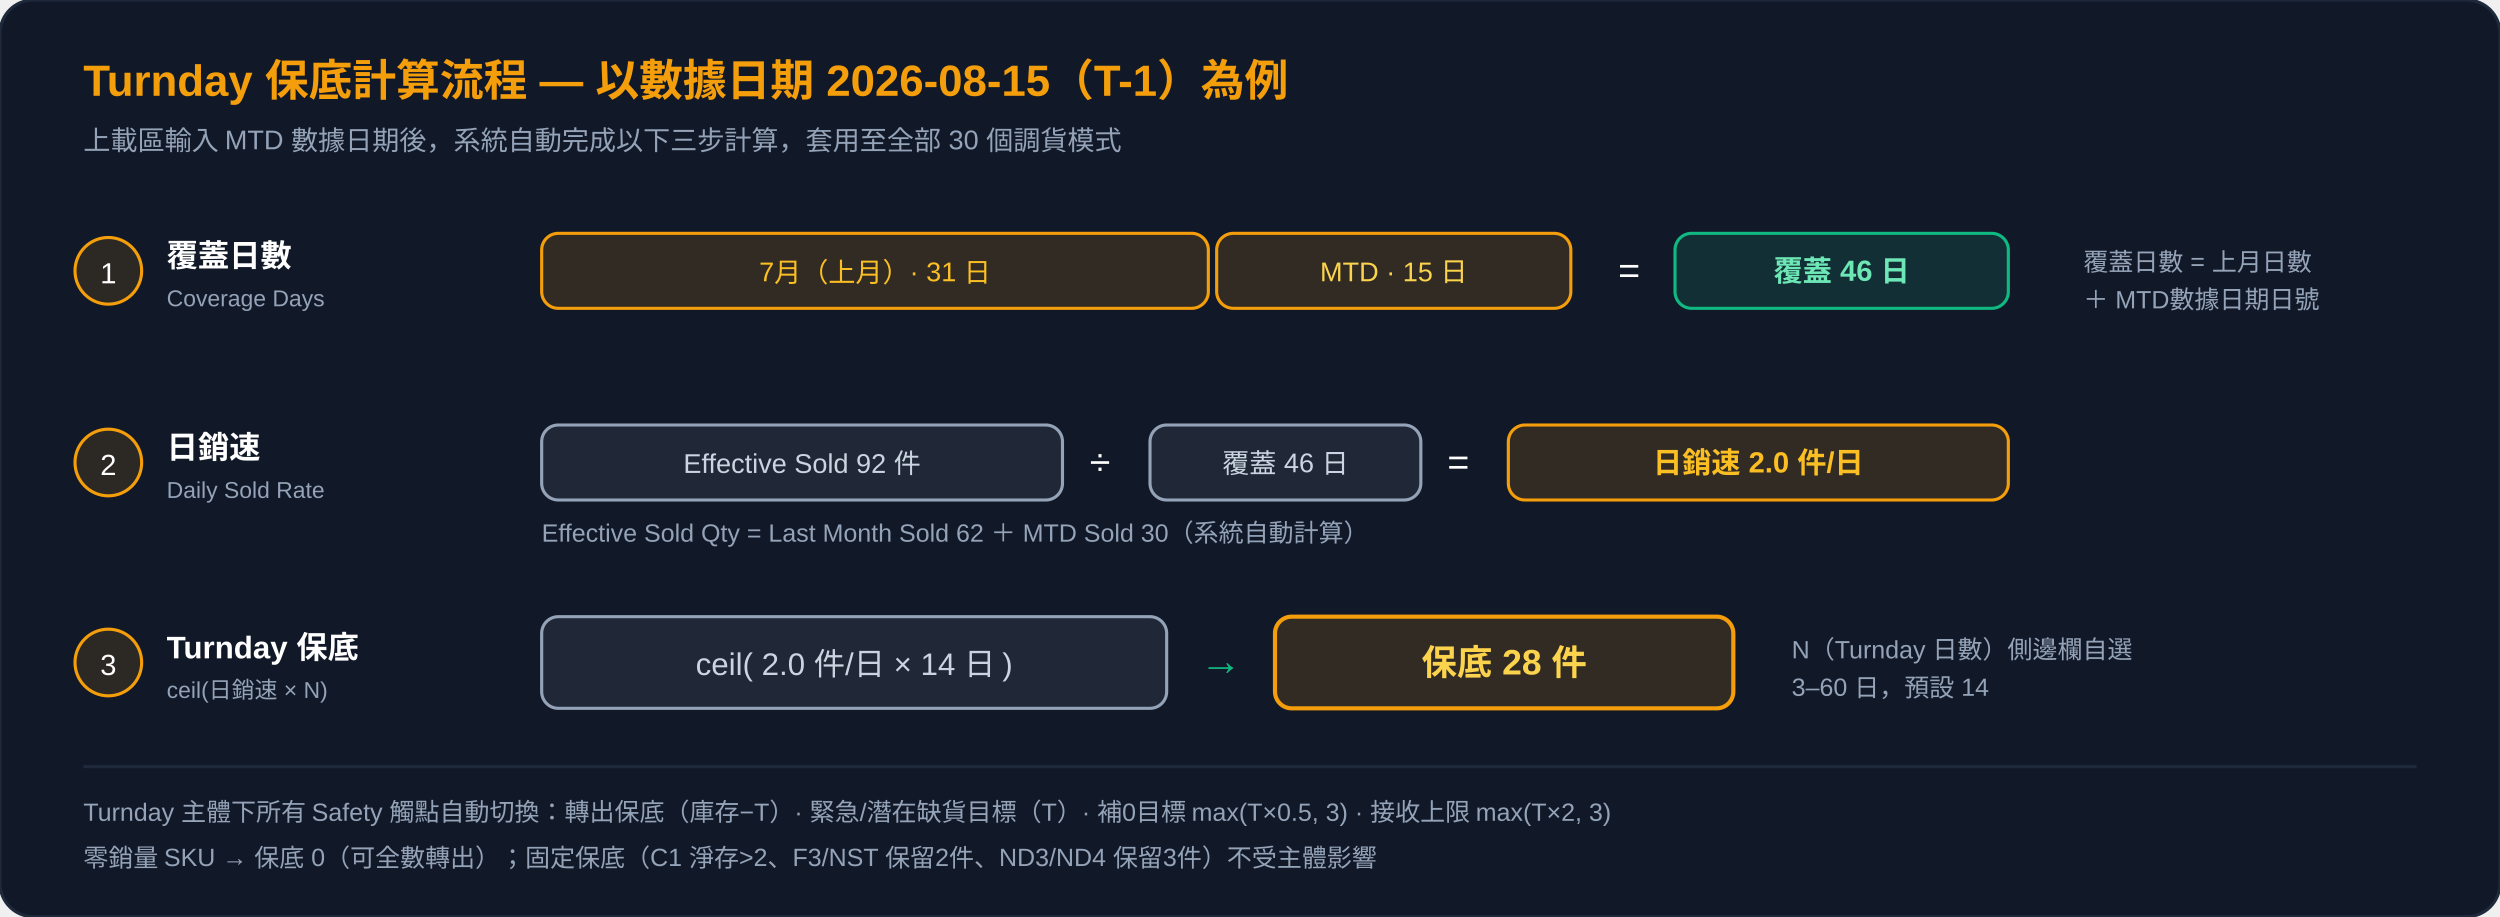
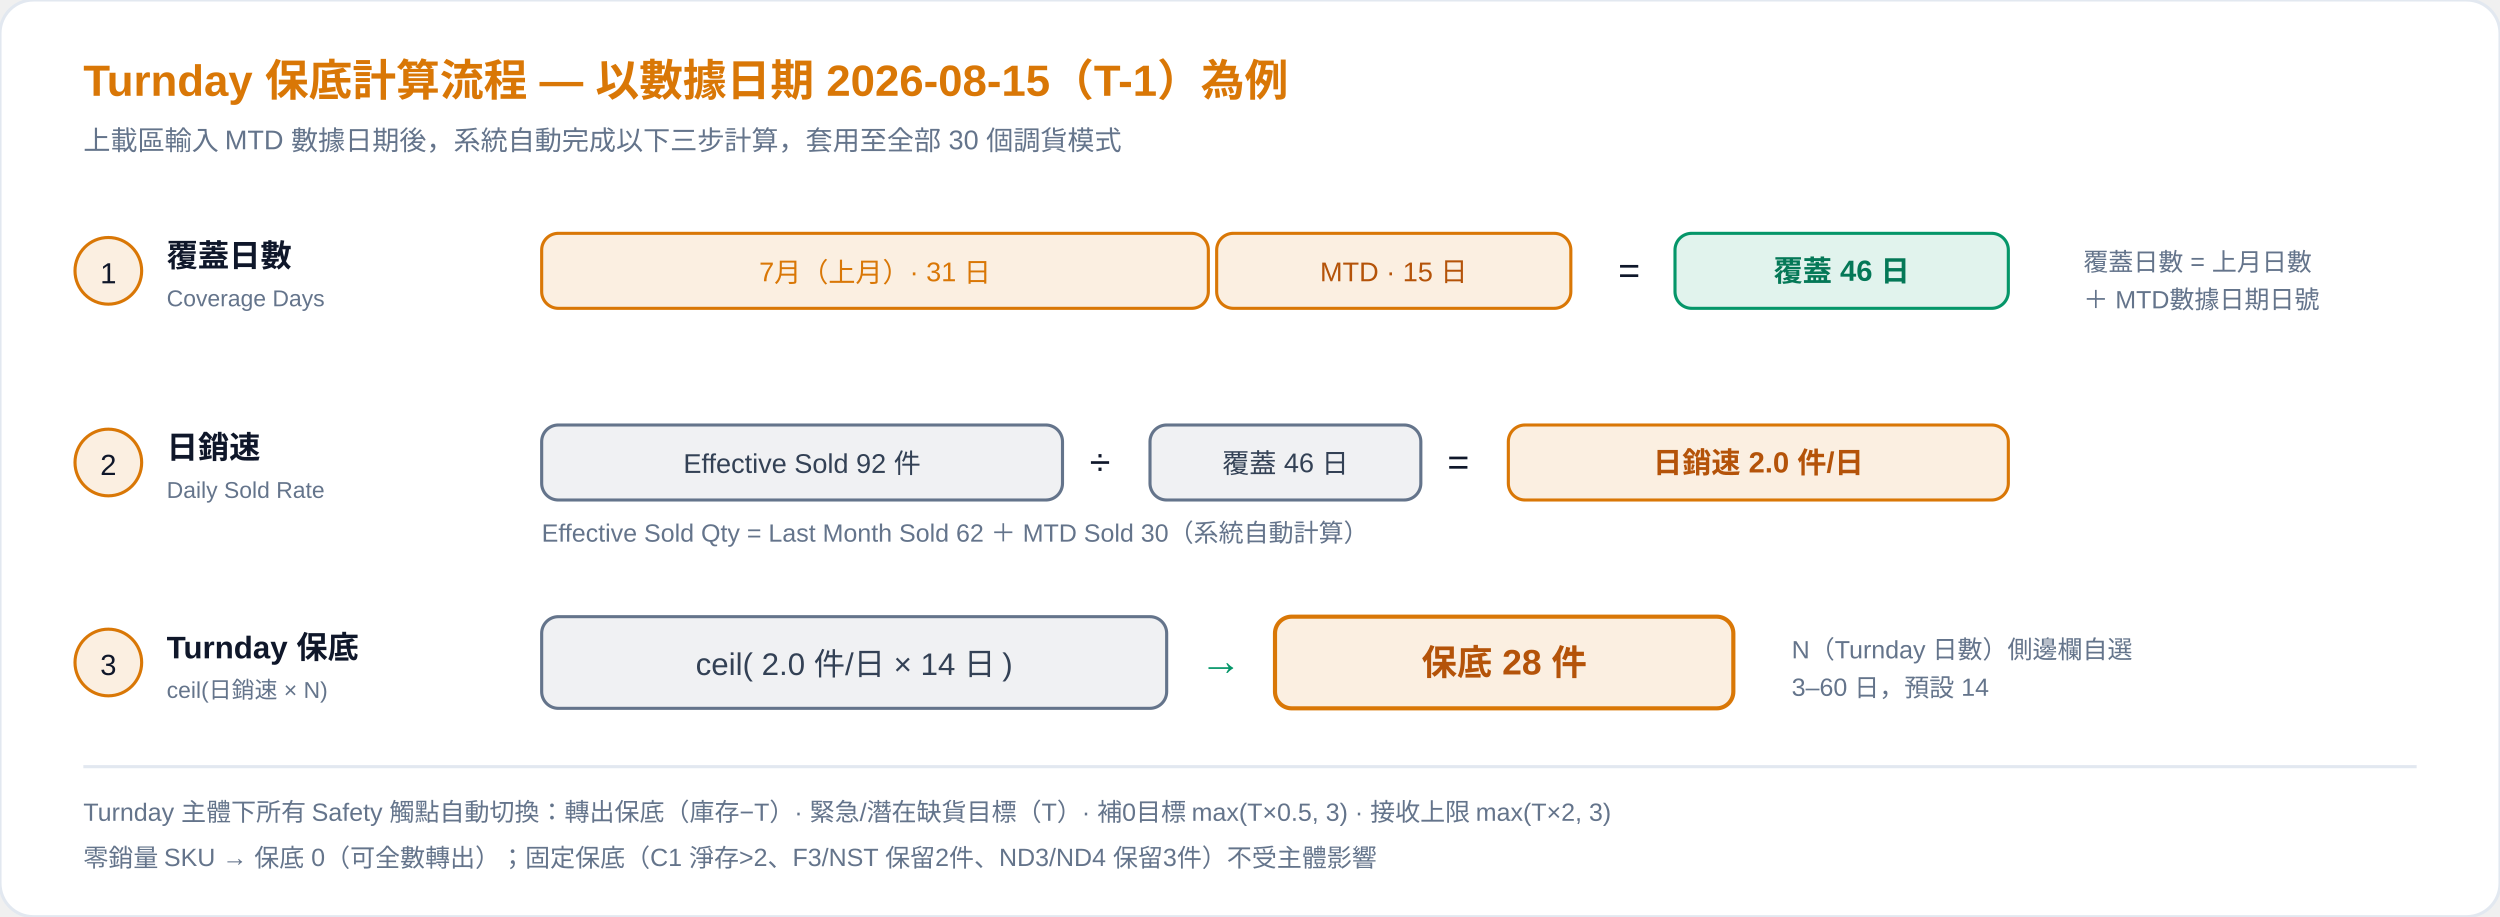
<svg xmlns="http://www.w3.org/2000/svg" width="1200" height="440" viewBox="0 0 1200 440" font-family="Arial, 'Microsoft JhengHei', 'PingFang TC', sans-serif">
-   <rect x="0" y="0" width="1200" height="440" rx="16" fill="#111827" stroke="#1E293B" stroke-width="1.5" />
-   <text x="40" y="46" font-size="21" font-weight="bold" fill="#F59E0B">Turnday 保底計算流程 — 以數據日期 2026-08-15（T-1）為例</text>
-   <text x="40" y="72" font-size="13" fill="#94A3B8">上載區輸入 MTD 數據日期後，系統自動完成以下三步計算，套用至全部 30 個調貨模式</text>
-   <circle cx="52" cy="130" r="16" fill="rgba(245,158,11,0.12)" stroke="#F59E0B" stroke-width="1.5" />
-   <text x="52" y="136" font-size="14" fill="#ffffff" text-anchor="middle">1</text>
-   <text x="80" y="128" font-size="15" font-weight="bold" fill="#ffffff">覆蓋日數</text>
-   <text x="80" y="147" font-size="11" fill="#94A3B8">Coverage Days</text>
-   <rect x="260" y="112" width="320" height="36" rx="8" fill="rgba(245,158,11,0.14)" stroke="#F59E0B" stroke-width="1.5" />
-   <text x="420" y="135" font-size="13" fill="#FBBF24" text-anchor="middle">7月（上月）· 31 日</text>
-   <rect x="584" y="112" width="170" height="36" rx="8" fill="rgba(245,158,11,0.14)" stroke="#F59E0B" stroke-width="1.5" />
-   <text x="669" y="135" font-size="13" fill="#FCD34D" text-anchor="middle">MTD · 15 日</text>
-   <text x="782" y="136" font-size="18" fill="#ffffff" text-anchor="middle">=</text>
-   <rect x="804" y="112" width="160" height="36" rx="8" fill="rgba(16,185,129,0.14)" stroke="#10B981" stroke-width="1.5" />
-   <text x="884" y="135" font-size="14" font-weight="bold" fill="#6EE7B7" text-anchor="middle">覆蓋 46 日</text>
-   <text x="1000" y="130" font-size="12" fill="#94A3B8">覆蓋日數 = 上月日數</text>
-   <text x="1000" y="148" font-size="12" fill="#94A3B8">＋ MTD數據日期日號</text>
-   <circle cx="52" cy="222" r="16" fill="rgba(245,158,11,0.12)" stroke="#F59E0B" stroke-width="1.5" />
-   <text x="52" y="228" font-size="14" fill="#ffffff" text-anchor="middle">2</text>
-   <text x="80" y="220" font-size="15" font-weight="bold" fill="#ffffff">日銷速</text>
-   <text x="80" y="239" font-size="11" fill="#94A3B8">Daily Sold Rate</text>
-   <rect x="260" y="204" width="250" height="36" rx="8" fill="rgba(148,163,184,0.12)" stroke="#94A3B8" stroke-width="1.5" />
-   <text x="385" y="227" font-size="13" fill="#CBD5E1" text-anchor="middle">Effective Sold 92 件</text>
-   <text x="528" y="228" font-size="18" fill="#ffffff" text-anchor="middle">÷</text>
-   <rect x="552" y="204" width="130" height="36" rx="8" fill="rgba(148,163,184,0.12)" stroke="#94A3B8" stroke-width="1.5" />
-   <text x="617" y="227" font-size="13" fill="#CBD5E1" text-anchor="middle">覆蓋 46 日</text>
-   <text x="700" y="228" font-size="18" fill="#ffffff" text-anchor="middle">=</text>
-   <rect x="724" y="204" width="240" height="36" rx="8" fill="rgba(245,158,11,0.14)" stroke="#F59E0B" stroke-width="1.5" />
-   <text x="844" y="227" font-size="14" font-weight="bold" fill="#FBBF24" text-anchor="middle">日銷速 2.0 件/日</text>
-   <text x="260" y="260" font-size="12" fill="#94A3B8">Effective Sold Qty = Last Month Sold 62 ＋ MTD Sold 30（系統自動計算）</text>
-   <circle cx="52" cy="318" r="16" fill="rgba(245,158,11,0.12)" stroke="#F59E0B" stroke-width="1.5" />
-   <text x="52" y="324" font-size="14" fill="#ffffff" text-anchor="middle">3</text>
-   <text x="80" y="316" font-size="15" font-weight="bold" fill="#ffffff">Turnday 保底</text>
-   <text x="80" y="335" font-size="11" fill="#94A3B8">ceil(日銷速 × N)</text>
-   <rect x="260" y="296" width="300" height="44" rx="8" fill="rgba(148,163,184,0.12)" stroke="#94A3B8" stroke-width="1.5" />
-   <text x="410" y="324" font-size="15" fill="#CBD5E1" text-anchor="middle">ceil( 2.0 件/日 × 14 日 )</text>
-   <text x="586" y="324" font-size="20" fill="#10B981" text-anchor="middle">→</text>
-   <rect x="612" y="296" width="220" height="44" rx="8" fill="rgba(245,158,11,0.14)" stroke="#F59E0B" stroke-width="2" />
-   <text x="722" y="324" font-size="17" font-weight="bold" fill="#FCD34D" text-anchor="middle">保底 28 件</text>
-   <text x="860" y="316" font-size="12" fill="#94A3B8">N（Turnday 日數）側邊欄自選</text>
-   <text x="860" y="334" font-size="12" fill="#94A3B8">3–60 日，預設 14</text>
-   <line x1="40" y1="368" x2="1160" y2="368" stroke="#1E293B" stroke-width="1.5" />
-   <text x="40" y="394" font-size="12" fill="#94A3B8">Turnday 主體下所有 Safety 觸點自動切換：轉出保底（庫存−T）· 緊急/潛在缺貨目標（T）· 補0目標 max(T×0.5, 3) · 接收上限 max(T×2, 3)</text>
-   <text x="40" y="416" font-size="12" fill="#94A3B8">零銷量 SKU → 保底 0（可全數轉出）；固定保底（C1 淨存&gt;2、F3/NST 保留2件、ND3/ND4 保留3件）不受主體影響</text>
+   <rect x="0" y="0" width="1200" height="440" rx="16" fill="#FFFFFF" stroke="#E2E8F0" stroke-width="1.5" />
+   <text x="40" y="46" font-size="21" font-weight="bold" fill="#D97706">Turnday 保底計算流程 — 以數據日期 2026-08-15（T-1）為例</text>
+   <text x="40" y="72" font-size="13" fill="#64748B">上載區輸入 MTD 數據日期後，系統自動完成以下三步計算，套用至全部 30 個調貨模式</text>
+   <circle cx="52" cy="130" r="16" fill="rgba(217,119,6,0.12)" stroke="#D97706" stroke-width="1.5" />
+   <text x="52" y="136" font-size="14" fill="#0F172A" text-anchor="middle">1</text>
+   <text x="80" y="128" font-size="15" font-weight="bold" fill="#0F172A">覆蓋日數</text>
+   <text x="80" y="147" font-size="11" fill="#64748B">Coverage Days</text>
+   <rect x="260" y="112" width="320" height="36" rx="8" fill="rgba(217,119,6,0.12)" stroke="#D97706" stroke-width="1.5" />
+   <text x="420" y="135" font-size="13" fill="#D97706" text-anchor="middle">7月（上月）· 31 日</text>
+   <rect x="584" y="112" width="170" height="36" rx="8" fill="rgba(217,119,6,0.12)" stroke="#D97706" stroke-width="1.5" />
+   <text x="669" y="135" font-size="13" fill="#B45309" text-anchor="middle">MTD · 15 日</text>
+   <text x="782" y="136" font-size="18" fill="#0F172A" text-anchor="middle">=</text>
+   <rect x="804" y="112" width="160" height="36" rx="8" fill="rgba(5,150,105,0.12)" stroke="#059669" stroke-width="1.5" />
+   <text x="884" y="135" font-size="14" font-weight="bold" fill="#047857" text-anchor="middle">覆蓋 46 日</text>
+   <text x="1000" y="130" font-size="12" fill="#64748B">覆蓋日數 = 上月日數</text>
+   <text x="1000" y="148" font-size="12" fill="#64748B">＋ MTD數據日期日號</text>
+   <circle cx="52" cy="222" r="16" fill="rgba(217,119,6,0.12)" stroke="#D97706" stroke-width="1.5" />
+   <text x="52" y="228" font-size="14" fill="#0F172A" text-anchor="middle">2</text>
+   <text x="80" y="220" font-size="15" font-weight="bold" fill="#0F172A">日銷速</text>
+   <text x="80" y="239" font-size="11" fill="#64748B">Daily Sold Rate</text>
+   <rect x="260" y="204" width="250" height="36" rx="8" fill="rgba(100,116,139,0.10)" stroke="#64748B" stroke-width="1.5" />
+   <text x="385" y="227" font-size="13" fill="#334155" text-anchor="middle">Effective Sold 92 件</text>
+   <text x="528" y="228" font-size="18" fill="#0F172A" text-anchor="middle">÷</text>
+   <rect x="552" y="204" width="130" height="36" rx="8" fill="rgba(100,116,139,0.10)" stroke="#64748B" stroke-width="1.5" />
+   <text x="617" y="227" font-size="13" fill="#334155" text-anchor="middle">覆蓋 46 日</text>
+   <text x="700" y="228" font-size="18" fill="#0F172A" text-anchor="middle">=</text>
+   <rect x="724" y="204" width="240" height="36" rx="8" fill="rgba(217,119,6,0.12)" stroke="#D97706" stroke-width="1.5" />
+   <text x="844" y="227" font-size="14" font-weight="bold" fill="#B45309" text-anchor="middle">日銷速 2.0 件/日</text>
+   <text x="260" y="260" font-size="12" fill="#64748B">Effective Sold Qty = Last Month Sold 62 ＋ MTD Sold 30（系統自動計算）</text>
+   <circle cx="52" cy="318" r="16" fill="rgba(217,119,6,0.12)" stroke="#D97706" stroke-width="1.5" />
+   <text x="52" y="324" font-size="14" fill="#0F172A" text-anchor="middle">3</text>
+   <text x="80" y="316" font-size="15" font-weight="bold" fill="#0F172A">Turnday 保底</text>
+   <text x="80" y="335" font-size="11" fill="#64748B">ceil(日銷速 × N)</text>
+   <rect x="260" y="296" width="300" height="44" rx="8" fill="rgba(100,116,139,0.10)" stroke="#64748B" stroke-width="1.5" />
+   <text x="410" y="324" font-size="15" fill="#334155" text-anchor="middle">ceil( 2.0 件/日 × 14 日 )</text>
+   <text x="586" y="324" font-size="20" fill="#059669" text-anchor="middle">→</text>
+   <rect x="612" y="296" width="220" height="44" rx="8" fill="rgba(217,119,6,0.12)" stroke="#D97706" stroke-width="2" />
+   <text x="722" y="324" font-size="17" font-weight="bold" fill="#B45309" text-anchor="middle">保底 28 件</text>
+   <text x="860" y="316" font-size="12" fill="#64748B">N（Turnday 日數）側邊欄自選</text>
+   <text x="860" y="334" font-size="12" fill="#64748B">3–60 日，預設 14</text>
+   <line x1="40" y1="368" x2="1160" y2="368" stroke="#E2E8F0" stroke-width="1.5" />
+   <text x="40" y="394" font-size="12" fill="#64748B">Turnday 主體下所有 Safety 觸點自動切換：轉出保底（庫存−T）· 緊急/潛在缺貨目標（T）· 補0目標 max(T×0.5, 3) · 接收上限 max(T×2, 3)</text>
+   <text x="40" y="416" font-size="12" fill="#64748B">零銷量 SKU → 保底 0（可全數轉出）；固定保底（C1 淨存&gt;2、F3/NST 保留2件、ND3/ND4 保留3件）不受主體影響</text>
</svg>
